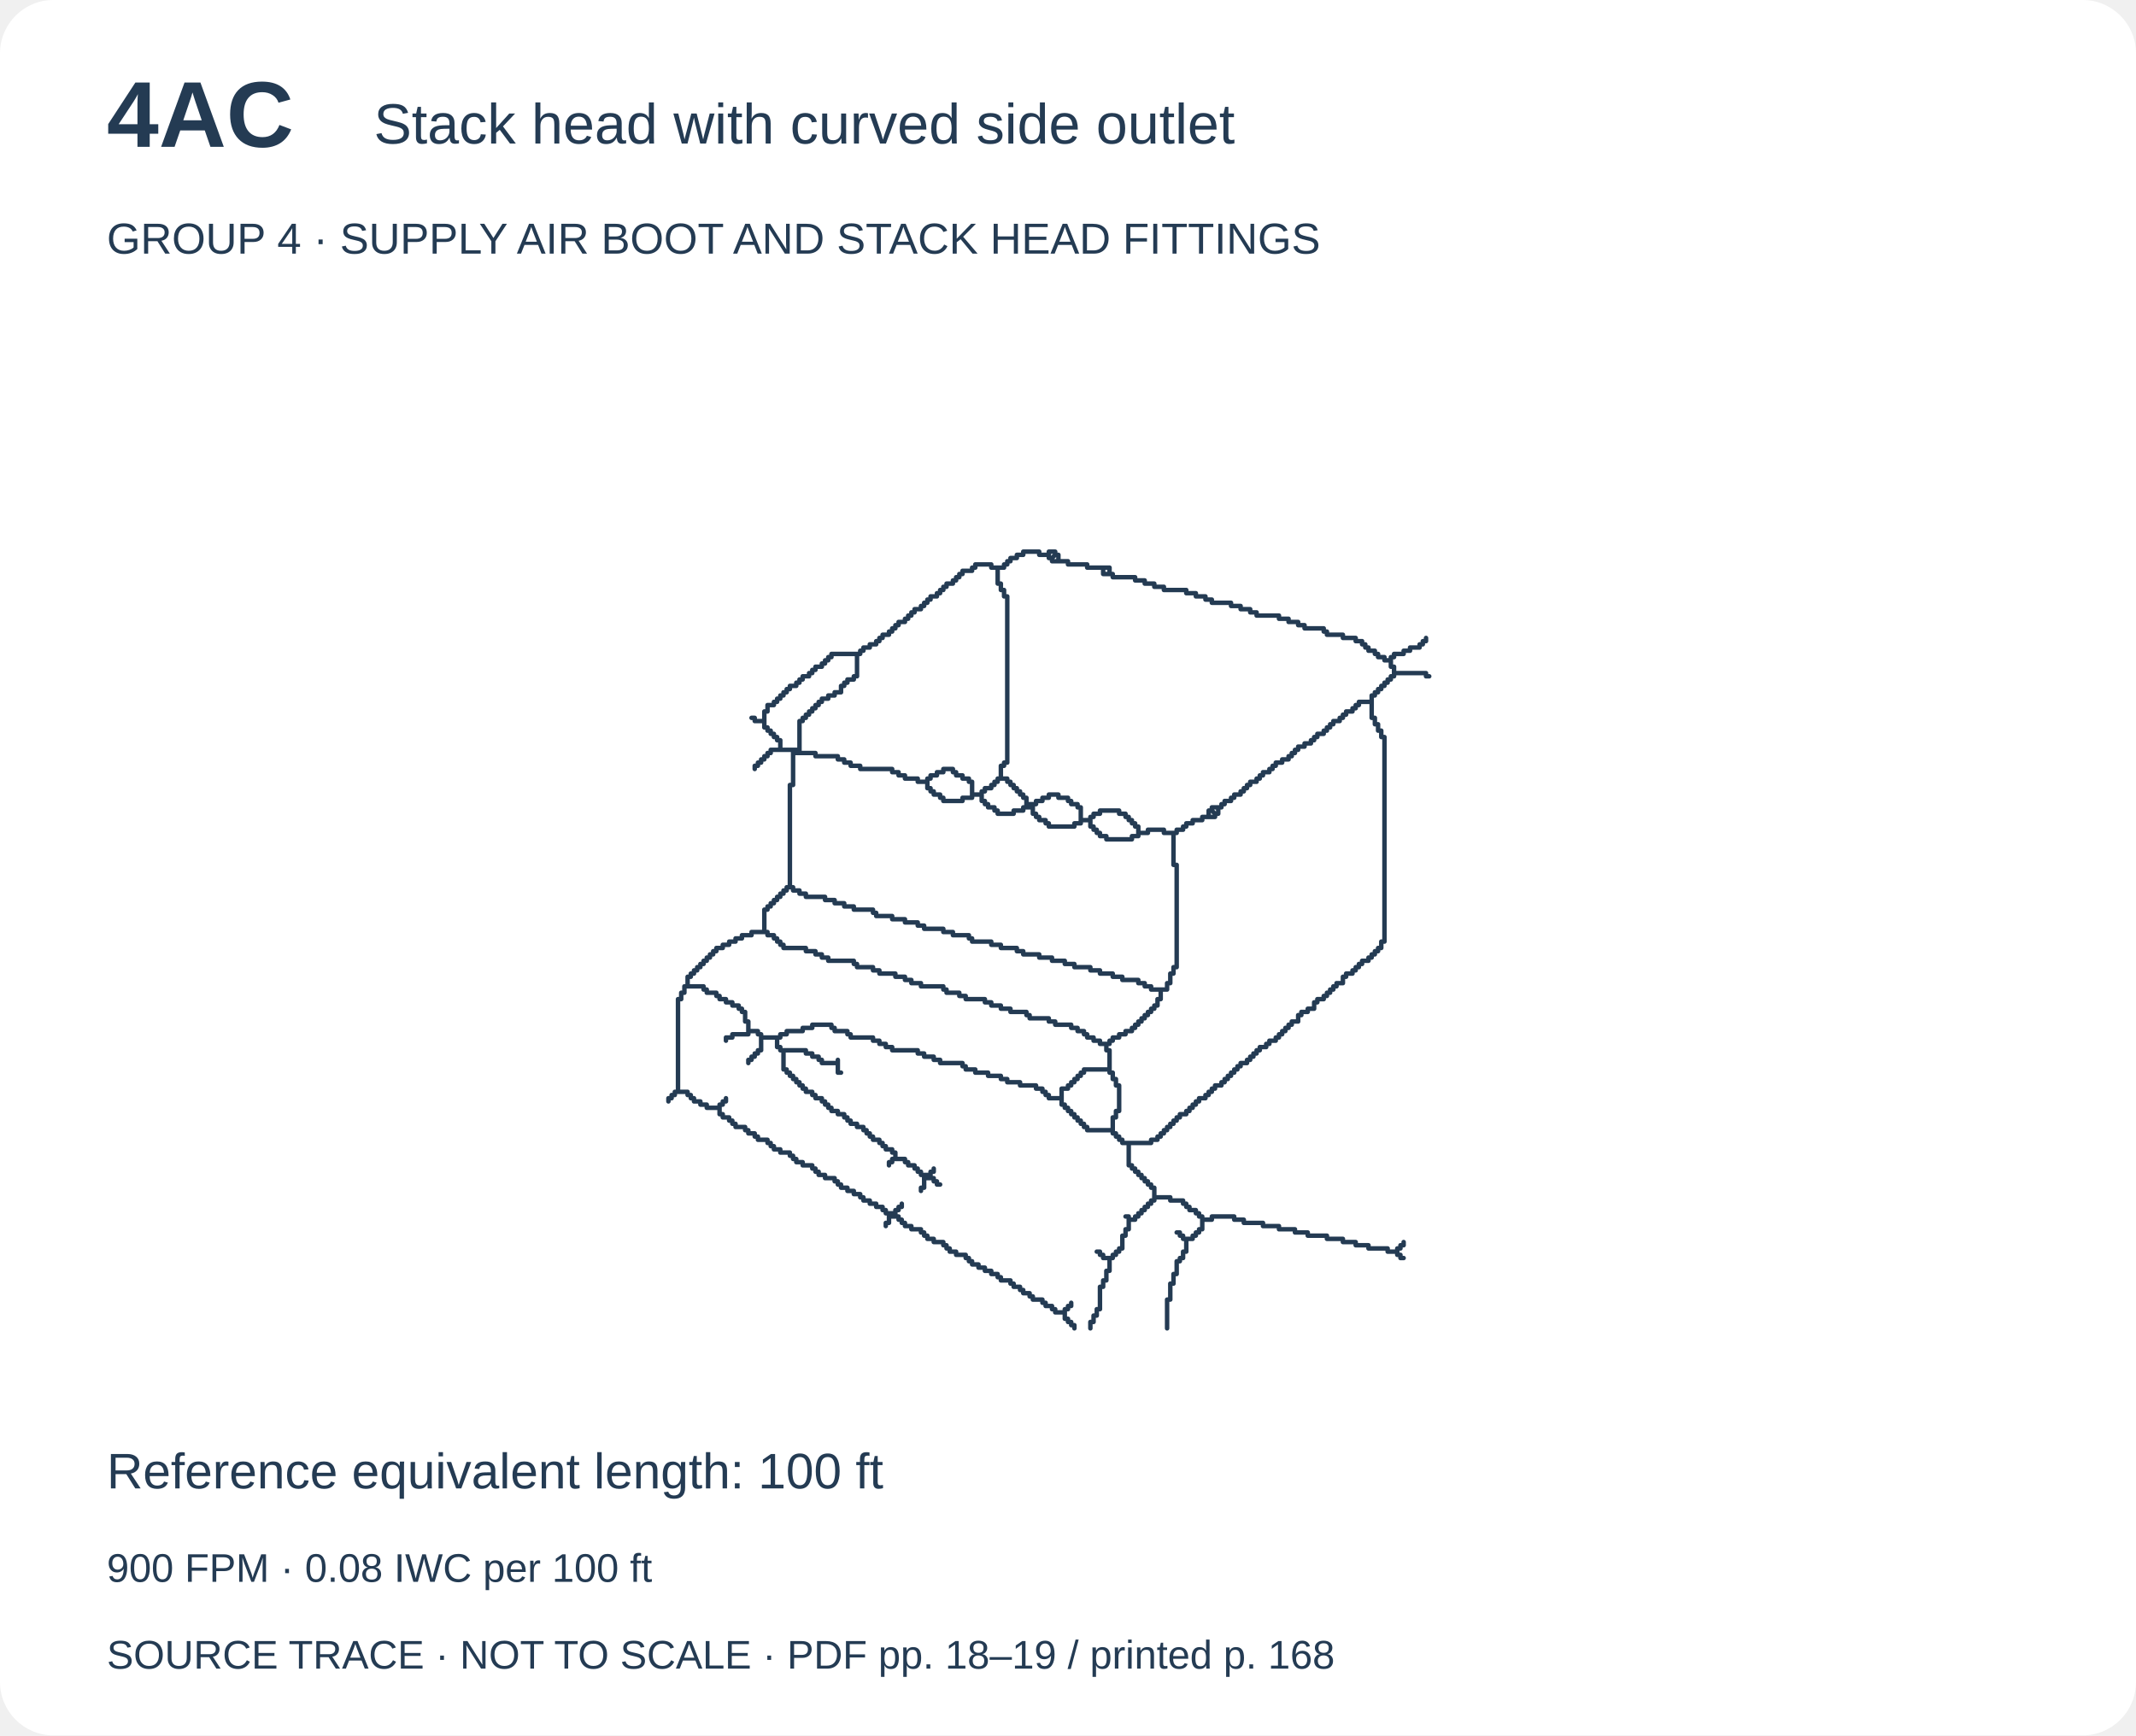
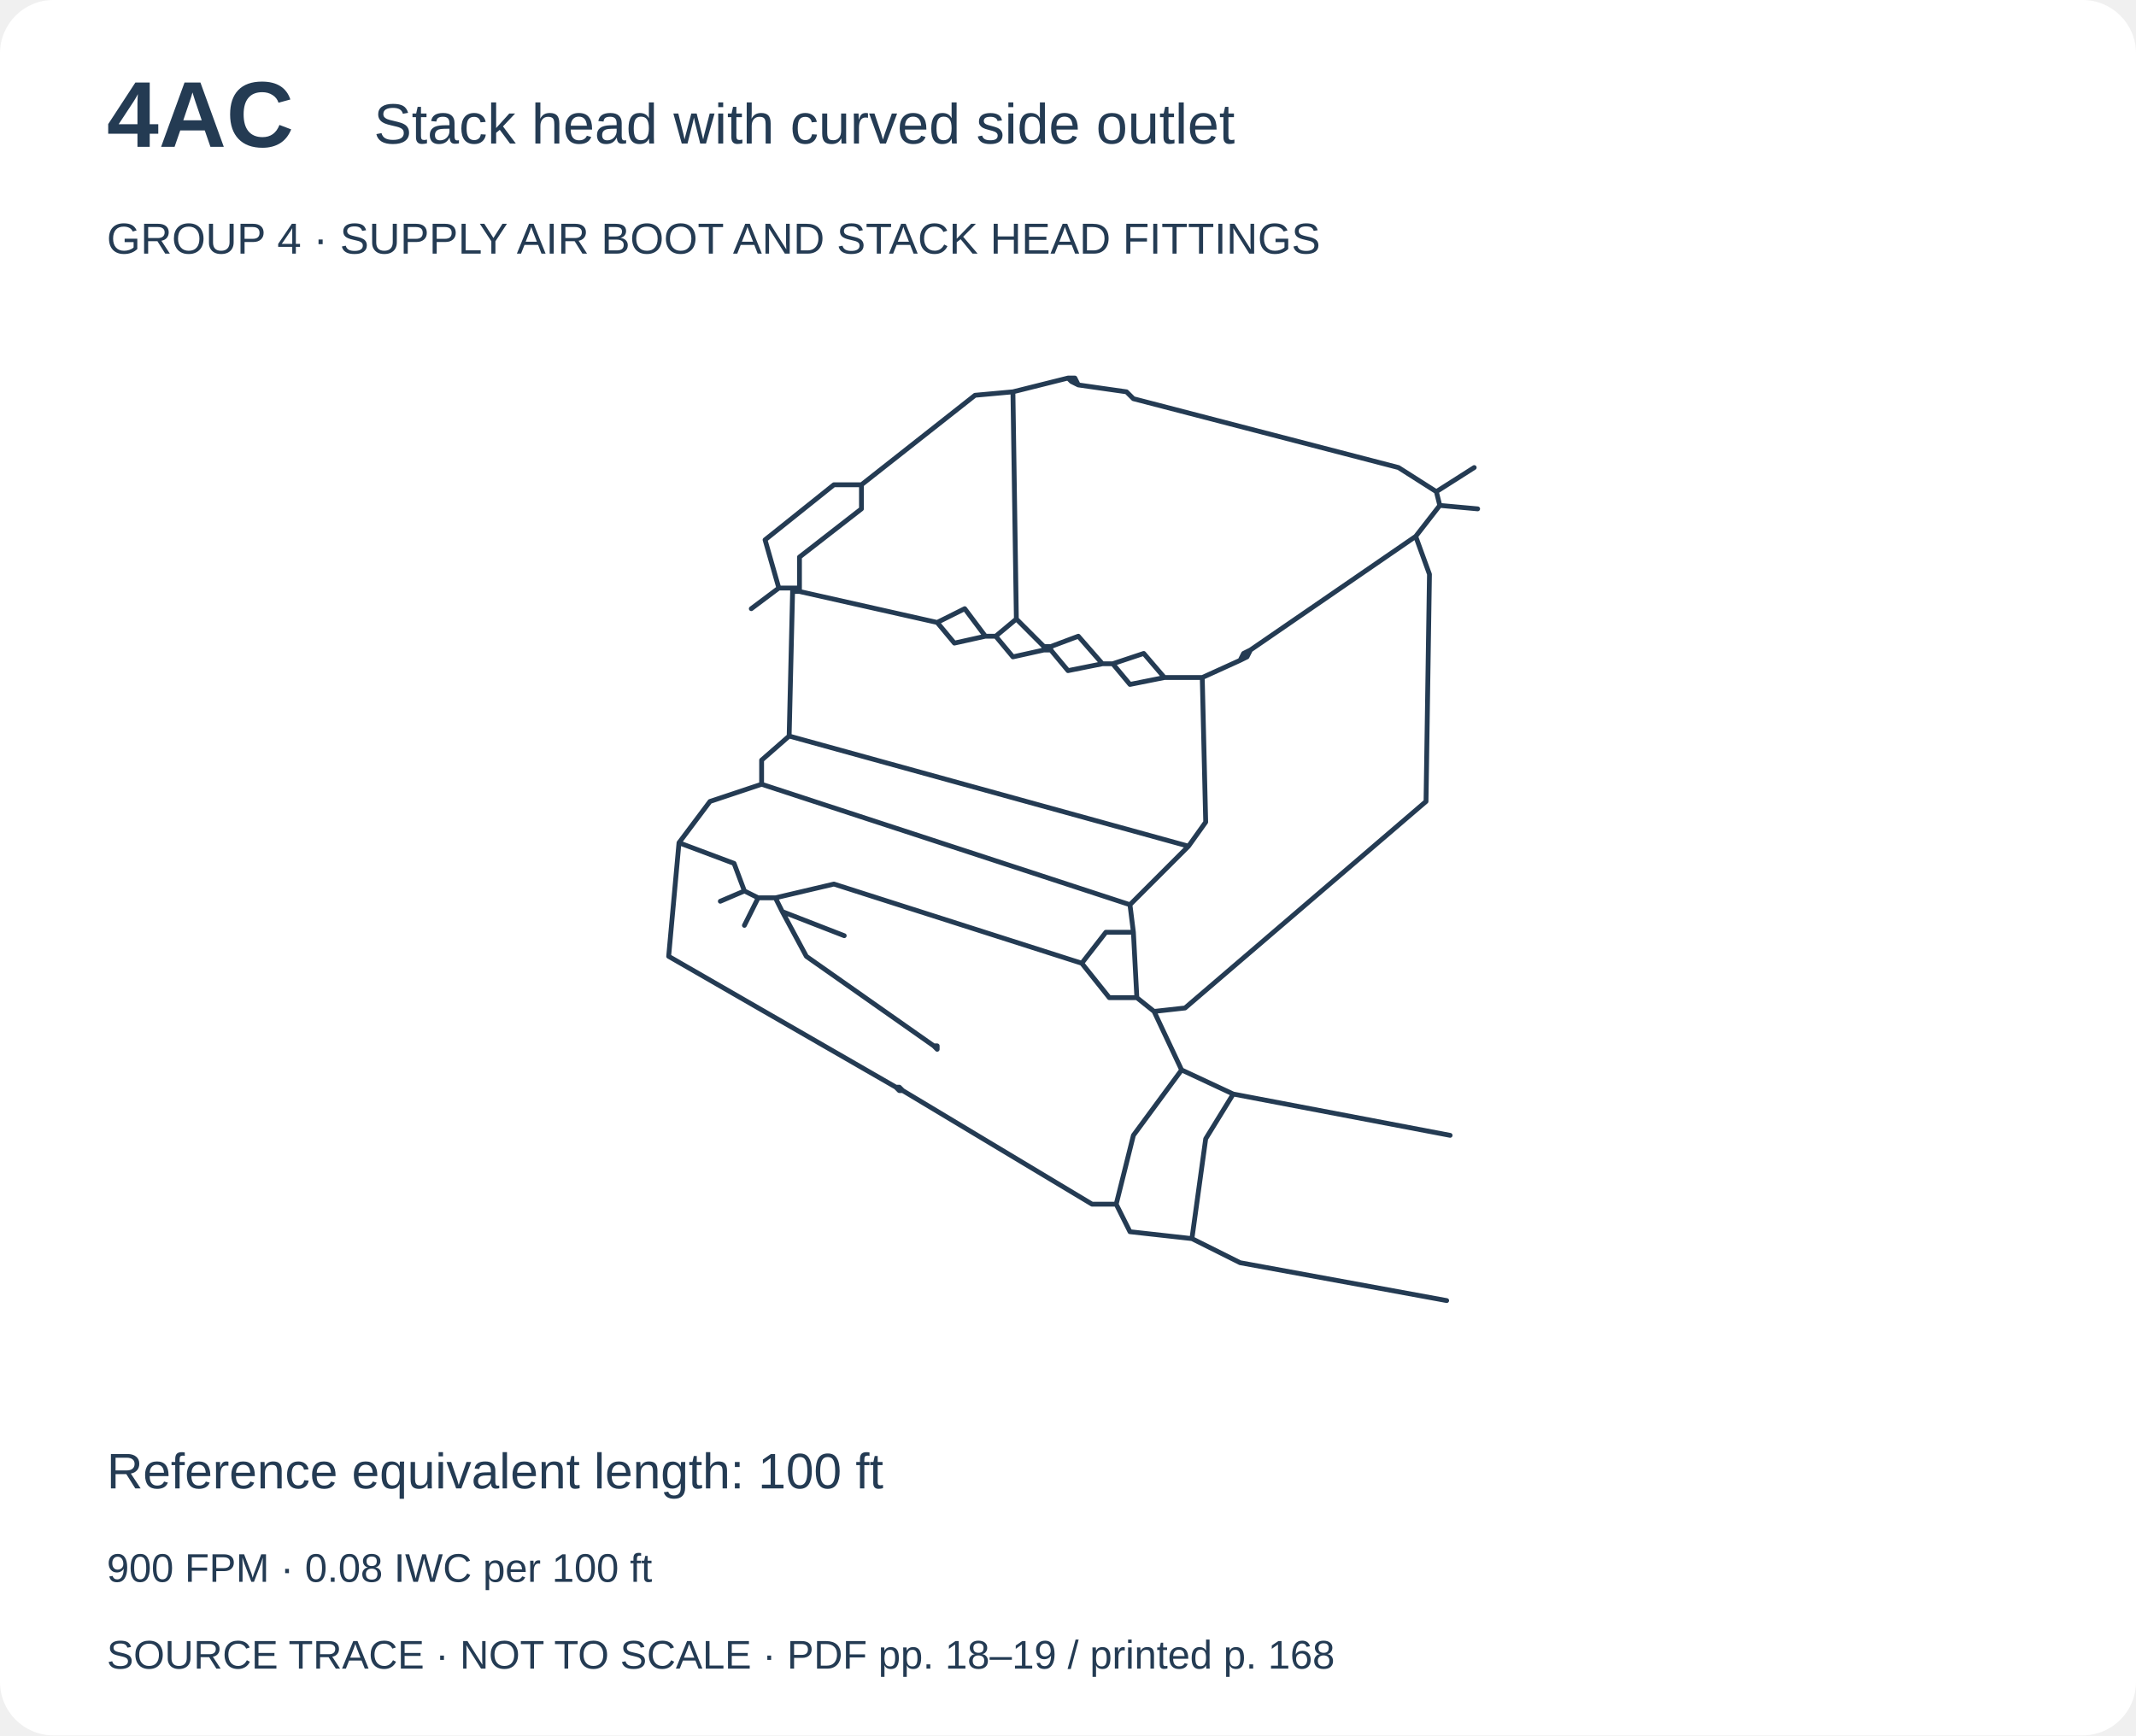
<svg xmlns="http://www.w3.org/2000/svg" width="640" height="520" viewBox="0 0 640 520" role="img" aria-labelledby="title desc">
  <style>text{font-family:Arial,sans-serif;fill:#243b53}</style>
  <rect width="640" height="520" rx="16" fill="white" />
  <text x="32" y="44" font-size="28" font-weight="700">4AC</text>
  <text x="112" y="43" font-size="17">Stack head with curved side outlet</text>
  <text x="32" y="76" font-size="13">GROUP 4 · SUPPLY AIR BOOT AND STACK HEAD FITTINGS</text>
-   <svg x="55" y="104" width="530" height="295" viewBox="0 0 300 308" preserveAspectRatio="xMidYMid meet">
-     <path d="M136 64L137 64M136 64L136 65M137 64L138 64M138 64L139 64M139 64L140 64M140 64L141 64M141 64L141 65M144 64L145 64M144 64L144 65M145 64L146 64M146 64L146 65M134 65L135 65M134 65L134 66M135 65L136 65M141 65L142 65M142 65L143 65M143 65L144 65M144 65L144 66M146 65L147 65M146 65L145 66M147 65L147 66M132 66L133 66M132 66L132 67M133 66L134 66M144 66L145 66M145 66L145 67M147 66L147 67M131 67L132 67M131 67L131 68M145 67L146 67M146 67L147 67M147 67L148 67M148 67L149 67M149 67L150 67M150 67L150 68M121 68L122 68M121 68L121 69M122 68L123 68M123 68L124 68M124 68L125 68M125 68L126 68M126 68L126 69M130 68L131 68M130 68L130 69M150 68L151 68M151 68L152 68M152 68L153 68M153 68L154 68M154 68L155 68M155 68L156 68M156 68L156 69M120 69L121 69M120 69L120 70M126 69L127 69M127 69L128 69M128 69L129 69M128 69L128 70M129 69L130 69M156 69L157 69M157 69L158 69M158 69L159 69M159 69L160 69M160 69L161 69M161 69L162 69M161 69L161 70M162 69L163 69M163 69L163 70M117 70L118 70M117 70L117 71M118 70L119 70M119 70L120 70M128 70L128 71M161 70L161 71M163 70L163 71M116 71L117 71M116 71L116 72M128 71L128 72M161 71L162 71M162 71L163 71M163 71L164 71M164 71L164 72M115 72L116 72M115 72L115 73M128 72L128 73M164 72L165 72M165 72L166 72M166 72L167 72M167 72L168 72M168 72L169 72M169 72L170 72M170 72L171 72M171 72L171 73M114 73L115 73M114 73L114 74M128 73L128 74M171 73L172 73M172 73L173 73M173 73L174 73M174 73L174 74M112 74L113 74M112 74L112 75M113 74L114 74M128 74L129 74M129 74L129 75M174 74L175 74M175 74L176 74M176 74L177 74M177 74L177 75M111 75L112 75M111 75L111 76M129 75L129 76M177 75L178 75M178 75L179 75M179 75L180 75M180 75L180 76M110 76L111 76M110 76L110 77M129 76L130 76M130 76L130 77M180 76L181 76M181 76L182 76M182 76L183 76M183 76L184 76M184 76L185 76M185 76L186 76M186 76L187 76M187 76L187 77M109 77L110 77M109 77L109 78M130 77L130 78M187 77L188 77M188 77L189 77M189 77L190 77M190 77L190 78M107 78L108 78M107 78L107 79M108 78L109 78M130 78L131 78M131 78L131 79M190 78L191 78M191 78L192 78M192 78L193 78M193 78L193 79M106 79L107 79M106 79L106 80M131 79L131 80M193 79L194 79M194 79L195 79M195 79L195 80M105 80L106 80M105 80L105 81M131 80L131 81M195 80L196 80M196 80L197 80M197 80L198 80M198 80L199 80M199 80L200 80M200 80L201 80M201 80L201 81M104 81L105 81M104 81L104 82M131 81L131 82M201 81L202 81M202 81L203 81M203 81L204 81M204 81L204 82M102 82L103 82M102 82L102 83M103 82L104 82M131 82L131 83M204 82L205 82M205 82L206 82M206 82L207 82M207 82L207 83M101 83L102 83M101 83L101 84M131 83L131 84M207 83L208 83M208 83L209 83M209 83L209 84M100 84L101 84M100 84L100 85M131 84L131 85M209 84L210 84M210 84L211 84M211 84L212 84M212 84L213 84M213 84L214 84M214 84L215 84M215 84L216 84M216 84L216 85M99 85L100 85M99 85L99 86M131 85L131 86M216 85L217 85M217 85L218 85M218 85L219 85M219 85L219 86M97 86L98 86M97 86L97 87M98 86L99 86M131 86L131 87M219 86L220 86M220 86L221 86M221 86L222 86M222 86L222 87M96 87L97 87M96 87L96 88M131 87L131 88M222 87L223 87M223 87L224 87M224 87L224 88M95 88L96 88M95 88L95 89M131 88L131 89M224 88L225 88M225 88L226 88M226 88L227 88M227 88L228 88M228 88L229 88M229 88L230 88M230 88L230 89M94 89L95 89M94 89L94 90M131 89L131 90M230 89L231 89M231 89L231 90M92 90L93 90M92 90L92 91M93 90L94 90M131 90L131 91M231 90L232 90M232 90L233 90M233 90L234 90M234 90L235 90M235 90L236 90M236 90L236 91M91 91L92 91M91 91L91 92M131 91L131 92M236 91L237 91M237 91L238 91M238 91L239 91M239 91L240 91M240 91L240 92M262 91L262 92M90 92L91 92M90 92L90 93M131 92L131 93M240 92L241 92M241 92L242 92M242 92L242 93M261 92L262 92M261 92L261 93M88 93L89 93M88 93L88 94M89 93L90 93M131 93L131 94M242 93L243 93M243 93L243 94M260 93L261 93M260 93L260 94M86 94L87 94M86 94L86 95M87 94L88 94M131 94L131 95M243 94L244 94M244 94L244 95M257 94L258 94M257 94L257 95M258 94L259 94M259 94L260 94M85 95L86 95M85 95L85 96M131 95L131 96M244 95L245 95M245 95L246 95M246 95L246 96M255 95L256 95M255 95L255 96M256 95L257 95M76 96L77 96M76 96L76 97M77 96L78 96M78 96L79 96M79 96L80 96M80 96L81 96M81 96L82 96M82 96L83 96M83 96L84 96M84 96L85 96M84 96L84 97M131 96L131 97M246 96L247 96M247 96L247 97M252 96L253 96M252 96L252 97M253 96L254 96M254 96L255 96M75 97L76 97M75 97L75 98M84 97L84 98M131 97L131 98M247 97L248 97M248 97L249 97M249 97L249 98M251 97L252 97M251 97L251 98M74 98L75 98M74 98L74 99M84 98L84 99M131 98L131 99M249 98L250 98M250 98L251 98M251 98L251 99M73 99L74 99M73 99L73 100M84 99L84 100M131 99L131 100M251 99L251 100M71 100L72 100M71 100L71 101M72 100L73 100M84 100L84 101M131 100L131 101M251 100L252 100M252 100L252 101M70 101L71 101M70 101L70 102M84 101L84 102M131 101L131 102M252 101L252 102M69 102L70 102M69 102L69 103M84 102L84 103M131 102L131 103M252 102L253 102M252 102L252 103M253 102L254 102M254 102L255 102M255 102L256 102M256 102L257 102M257 102L258 102M258 102L259 102M259 102L260 102M260 102L261 102M261 102L262 102M262 102L262 103M67 103L68 103M67 103L67 104M68 103L69 103M83 103L84 103M83 103L83 104M131 103L131 104M251 103L252 103M251 103L251 104M262 103L263 103M66 104L67 104M66 104L66 105M81 104L82 104M81 104L81 105M82 104L83 104M131 104L131 105M250 104L251 104M250 104L250 105M65 105L66 105M65 105L65 106M80 105L81 105M80 105L80 106M131 105L131 106M249 105L250 105M249 105L249 106M63 106L64 106M63 106L63 107M64 106L65 106M79 106L80 106M79 106L79 107M131 106L131 107M248 106L249 106M248 106L248 107M62 107L63 107M62 107L62 108M79 107L79 108M131 107L131 108M247 107L248 107M247 107L247 108M61 108L62 108M61 108L61 109M77 108L78 108M77 108L77 109M78 108L79 108M131 108L131 109M246 108L247 108M246 108L246 109M60 109L61 109M60 109L60 110M75 109L76 109M75 109L75 110M76 109L77 109M131 109L131 110M245 109L246 109M245 109L245 110M59 110L60 110M59 110L59 111M73 110L74 110M73 110L73 111M74 110L75 110M131 110L131 111M245 110L245 111M58 111L59 111M58 111L58 112M72 111L73 111M72 111L72 112M131 111L131 112M241 111L242 111M241 111L241 112M242 111L243 111M243 111L244 111M244 111L245 111M245 111L245 112M56 112L57 112M56 112L56 113M57 112L58 112M71 112L72 112M71 112L71 113M131 112L131 113M240 112L241 112M240 112L240 113M245 112L245 113M56 113L56 114M70 113L71 113M70 113L70 114M131 113L131 114M239 113L240 113M239 113L239 114M245 113L245 114M55 114L56 114M55 114L55 115M69 114L70 114M69 114L69 115M131 114L131 115M237 114L238 114M237 114L237 115M238 114L239 114M245 114L245 115M55 115L55 116M68 115L69 115M68 115L68 116M131 115L131 116M236 115L237 115M236 115L236 116M245 115L245 116M51 116L52 116M52 116L52 117M55 116L55 117M67 116L68 116M67 116L67 117M131 116L131 117M235 116L236 116M235 116L235 117M245 116L246 116M246 116L246 117M52 117L53 117M53 117L54 117M54 117L55 117M55 117L55 118M66 117L67 117M66 117L66 118M131 117L131 118M233 117L234 117M233 117L233 118M234 117L235 117M246 117L246 118M55 118L55 119M66 118L66 119M131 118L131 119M232 118L233 118M232 118L232 119M246 118L247 118M247 118L247 119M55 119L56 119M56 119L56 120M66 119L66 120M131 119L131 120M231 119L232 119M231 119L231 120M247 119L247 120M56 120L57 120M57 120L57 121M66 120L66 121M131 120L131 121M230 120L231 120M230 120L230 121M247 120L248 120M248 120L248 121M57 121L58 121M58 121L58 122M66 121L66 122M131 121L131 122M228 121L229 121M228 121L228 122M229 121L230 121M248 121L248 122M58 122L59 122M59 122L59 123M66 122L66 123M131 122L131 123M227 122L228 122M227 122L227 123M248 122L249 122M249 122L249 123M59 123L60 123M60 123L60 124M66 123L66 124M131 123L131 124M226 123L227 123M226 123L226 124M249 123L249 124M60 124L60 125M66 124L66 125M131 124L131 125M224 124L225 124M224 124L224 125M225 124L226 124M249 124L249 125M60 125L60 126M66 125L66 126M131 125L131 126M222 125L223 125M222 125L222 126M223 125L224 125M249 125L249 126M57 126L58 126M57 126L57 127M58 126L59 126M59 126L60 126M60 126L61 126M61 126L62 126M62 126L63 126M63 126L64 126M64 126L65 126M64 126L64 127M65 126L66 126M65 126L65 127M66 126L66 127M131 126L131 127M221 126L222 126M221 126L221 127M249 126L249 127M56 127L57 127M56 127L56 128M64 127L65 127M64 127L64 128M65 127L66 127M66 127L67 127M67 127L68 127M68 127L69 127M69 127L70 127M70 127L71 127M71 127L71 128M131 127L131 128M220 127L221 127M220 127L220 128M249 127L249 128M55 128L56 128M55 128L55 129M64 128L64 129M71 128L72 128M72 128L73 128M73 128L74 128M74 128L75 128M75 128L76 128M76 128L77 128M77 128L78 128M78 128L78 129M131 128L131 129M219 128L220 128M219 128L219 129M249 128L249 129M54 129L55 129M54 129L54 130M64 129L64 130M78 129L79 129M79 129L80 129M80 129L80 130M131 129L131 130M217 129L218 129M217 129L217 130M218 129L219 129M249 129L249 130M53 130L54 130M53 130L53 131M64 130L64 131M80 130L81 130M81 130L82 130M82 130L82 131M130 130L131 130M130 130L130 131M215 130L216 130M215 130L215 131M216 130L217 130M249 130L249 131M52 131L53 131M52 131L52 132M64 131L64 132M82 131L83 131M83 131L84 131M84 131L85 131M85 131L85 132M129 131L130 131M129 131L129 132M214 131L215 131M214 131L214 132M249 131L249 132M64 132L64 133M85 132L86 132M86 132L87 132M87 132L88 132M88 132L89 132M89 132L90 132M90 132L91 132M91 132L92 132M92 132L93 132M93 132L94 132M94 132L95 132M95 132L95 133M111 132L112 132M111 132L111 133M112 132L113 132M113 132L114 132M114 132L114 133M129 132L129 133M213 132L214 132M213 132L213 133M249 132L249 133M64 133L64 134M95 133L96 133M96 133L97 133M97 133L97 134M109 133L110 133M109 133L109 134M110 133L111 133M114 133L115 133M115 133L115 134M129 133L129 134M211 133L212 133M211 133L211 134M212 133L213 133M249 133L249 134M64 134L64 135M97 134L98 134M98 134L99 134M99 134L99 135M107 134L108 134M107 134L107 135M108 134L109 134M115 134L116 134M116 134L117 134M117 134L117 135M129 134L129 135M210 134L211 134M210 134L210 135M249 134L249 135M64 135L64 136M99 135L100 135M100 135L101 135M101 135L102 135M102 135L103 135M103 135L103 136M106 135L107 135M106 135L106 136M117 135L118 135M118 135L119 135M119 135L119 136M128 135L129 135M128 135L128 136M129 135L130 135M130 135L131 135M131 135L131 136M209 135L210 135M209 135L209 136M249 135L249 136M64 136L64 137M103 136L104 136M104 136L105 136M105 136L106 136M106 136L106 137M119 136L120 136M120 136L120 137M127 136L128 136M127 136L127 137M131 136L132 136M132 136L132 137M207 136L208 136M207 136L207 137M208 136L209 136M249 136L249 137M63 137L64 137M63 137L63 138M106 137L106 138M120 137L120 138M126 137L127 137M126 137L126 138M132 137L133 137M133 137L133 138M206 137L207 137M206 137L206 138M249 137L249 138M63 138L63 139M106 138L107 138M107 138L107 139M120 138L120 139M124 138L125 138M124 138L124 139M125 138L126 138M133 138L134 138M134 138L134 139M205 138L206 138M205 138L205 139M249 138L249 139M63 139L63 140M107 139L108 139M108 139L108 140M120 139L120 140M123 139L124 139M123 139L123 140M134 139L135 139M135 139L135 140M204 139L205 139M204 139L204 140M249 139L249 140M63 140L63 141M108 140L109 140M109 140L110 140M110 140L110 141M120 140L121 140M120 140L120 141M121 140L122 140M122 140L123 140M123 140L123 141M135 140L136 140M136 140L136 141M144 140L145 140M144 140L144 141M145 140L146 140M146 140L147 140M147 140L147 141M202 140L203 140M202 140L202 141M203 140L204 140M249 140L249 141M63 141L63 142M110 141L111 141M111 141L111 142M117 141L118 141M117 141L117 142M118 141L119 141M119 141L120 141M123 141L123 142M136 141L137 141M137 141L137 142M142 141L143 141M142 141L142 142M143 141L144 141M147 141L148 141M148 141L149 141M149 141L150 141M150 141L150 142M201 141L202 141M201 141L201 142M249 141L249 142M63 142L63 143M111 142L112 142M112 142L113 142M113 142L114 142M114 142L115 142M115 142L116 142M116 142L117 142M123 142L124 142M124 142L124 143M137 142L137 143M140 142L141 142M140 142L140 143M141 142L142 142M150 142L151 142M151 142L151 143M199 142L200 142M199 142L199 143M200 142L201 142M249 142L249 143M63 143L63 144M124 143L125 143M125 143L125 144M137 143L138 143M137 143L137 144M138 143L139 143M138 143L138 144M139 143L140 143M139 143L139 144M151 143L152 143M152 143L153 143M153 143L153 144M198 143L199 143M198 143L198 144M249 143L249 144M63 144L63 145M125 144L126 144M126 144L127 144M127 144L127 145M136 144L137 144M136 144L136 145M137 144L138 144M138 144L139 144M139 144L139 145M153 144L154 144M154 144L154 145M195 144L196 144M195 144L195 145M196 144L197 144M197 144L198 144M197 144L197 145M249 144L249 145M63 145L63 146M127 145L128 145M128 145L128 146M133 145L134 145M133 145L133 146M134 145L135 145M135 145L136 145M139 145L139 146M154 145L154 146M160 145L161 145M160 145L160 146M161 145L162 145M162 145L163 145M163 145L164 145M164 145L165 145M165 145L166 145M166 145L166 146M194 145L195 145M194 145L194 146M195 145L196 146M197 145L197 146M249 145L249 146M63 146L63 147M128 146L129 146M129 146L130 146M130 146L131 146M131 146L132 146M132 146L133 146M139 146L140 146M140 146L140 147M154 146L154 147M158 146L159 146M158 146L158 147M159 146L160 146M166 146L167 146M167 146L168 146M168 146L168 147M194 146L194 147M196 146L197 146M196 146L196 147M249 146L249 147M63 147L63 148M140 147L141 147M141 147L141 148M154 147L154 148M157 147L158 147M157 147L157 148M168 147L169 147M169 147L169 148M192 147L193 147M192 147L192 148M193 147L194 147M194 147L195 147M195 147L196 147M249 147L249 148M63 148L63 149M141 148L142 148M142 148L143 148M143 148L143 149M154 148L155 148M154 148L154 149M155 148L156 148M156 148L157 148M157 148L157 149M169 148L170 148M170 148L170 149M189 148L190 148M189 148L189 149M190 148L191 148M191 148L192 148M249 148L249 149M63 149L63 150M143 149L144 149M144 149L144 150M152 149L153 149M152 149L152 150M153 149L154 149M157 149L157 150M170 149L171 149M171 149L171 150M187 149L188 149M187 149L187 150M188 149L189 149M249 149L249 150M63 150L63 151M144 150L145 150M145 150L146 150M146 150L147 150M147 150L148 150M148 150L149 150M149 150L150 150M150 150L151 150M151 150L152 150M157 150L158 150M158 150L158 151M171 150L172 150M172 150L172 151M186 150L187 150M186 150L186 151M249 150L249 151M63 151L63 152M158 151L159 151M159 151L159 152M172 151L172 152M175 151L176 151M175 151L175 152M176 151L177 151M177 151L178 151M178 151L179 151M179 151L180 151M180 151L180 152M184 151L185 151M184 151L184 152M185 151L186 151M249 151L249 152M63 152L63 153M159 152L160 152M160 152L160 153M172 152L173 152M172 152L172 153M173 152L174 152M174 152L175 152M180 152L181 152M181 152L182 152M182 152L183 152M183 152L184 152M183 152L183 153M249 152L249 153M63 153L63 154M160 153L161 153M161 153L162 153M162 153L162 154M170 153L171 153M170 153L170 154M171 153L172 153M183 153L183 154M249 153L249 154M63 154L63 155M162 154L163 154M163 154L164 154M164 154L165 154M165 154L166 154M166 154L167 154M167 154L168 154M168 154L169 154M169 154L170 154M183 154L183 155M249 154L249 155M63 155L63 156M183 155L183 156M249 155L249 156M63 156L63 157M183 156L183 157M249 156L249 157M63 157L63 158M183 157L183 158M249 157L249 158M63 158L63 159M183 158L183 159M249 158L249 159M63 159L63 160M183 159L183 160M249 159L249 160M63 160L63 161M183 160L183 161M249 160L249 161M63 161L63 162M183 161L183 162M249 161L249 162M63 162L63 163M183 162L184 162M184 162L184 163M249 162L249 163M63 163L63 164M184 163L184 164M249 163L249 164M63 164L63 165M184 164L184 165M249 164L249 165M63 165L63 166M184 165L184 166M249 165L249 166M63 166L63 167M184 166L184 167M249 166L249 167M63 167L63 168M184 167L184 168M249 167L249 168M63 168L63 169M184 168L184 169M249 168L249 169M62 169L63 169M62 169L62 170M63 169L64 169M64 169L64 170M184 169L184 170M249 169L249 170M61 170L62 170M61 170L61 171M64 170L65 170M65 170L66 170M66 170L66 171M184 170L184 171M249 170L249 171M60 171L61 171M60 171L60 172M66 171L67 171M67 171L68 171M68 171L68 172M184 171L184 172M249 171L249 172M59 172L60 172M59 172L59 173M68 172L69 172M69 172L70 172M70 172L71 172M71 172L72 172M72 172L73 172M73 172L74 172M74 172L74 173M184 172L184 173M249 172L249 173M58 173L59 173M58 173L58 174M74 173L75 173M75 173L76 173M76 173L77 173M77 173L77 174M184 173L184 174M249 173L249 174M57 174L58 174M57 174L57 175M77 174L78 174M78 174L79 174M79 174L80 174M80 174L80 175M184 174L184 175M249 174L249 175M56 175L57 175M56 175L56 176M80 175L81 175M81 175L82 175M82 175L83 175M83 175L83 176M184 175L184 176M249 175L249 176M55 176L56 176M55 176L55 177M83 176L84 176M84 176L85 176M85 176L86 176M86 176L87 176M87 176L88 176M88 176L89 176M89 176L89 177M184 176L184 177M249 176L249 177M55 177L55 178M89 177L90 177M90 177L90 178M184 177L184 178M249 177L249 178M55 178L55 179M90 178L91 178M91 178L92 178M92 178L93 178M93 178L94 178M94 178L95 178M95 178L95 179M184 178L184 179M249 178L249 179M55 179L55 180M95 179L96 179M96 179L97 179M97 179L98 179M98 179L99 179M99 179L99 180M184 179L184 180M249 179L249 180M55 180L55 181M99 180L100 180M100 180L101 180M101 180L102 180M102 180L103 180M103 180L103 181M184 180L184 181M249 180L249 181M55 181L55 182M103 181L104 181M104 181L105 181M105 181L105 182M184 181L184 182M249 181L249 182M55 182L55 183M105 182L106 182M106 182L107 182M107 182L108 182M108 182L109 182M109 182L110 182M110 182L111 182M111 182L111 183M184 182L184 183M249 182L249 183M51 183L52 183M51 183L51 184M52 183L53 183M53 183L54 183M54 183L55 183M55 183L56 183M56 183L56 184M111 183L112 183M112 183L113 183M113 183L114 183M114 183L114 184M184 183L184 184M249 183L249 184M48 184L49 184M48 184L48 185M49 184L50 184M50 184L51 184M56 184L57 184M57 184L58 184M58 184L58 185M114 184L115 184M115 184L116 184M116 184L117 184M117 184L118 184M118 184L119 184M119 184L119 185M184 184L184 185M249 184L249 185M46 185L47 185M46 185L46 186M47 185L48 185M58 185L59 185M59 185L59 186M119 185L120 185M120 185L120 186M184 185L184 186M249 185L249 186M44 186L45 186M44 186L44 187M45 186L46 186M59 186L60 186M60 186L60 187M120 186L121 186M121 186L122 186M122 186L123 186M123 186L124 186M124 186L125 186M125 186L126 186M126 186L126 187M184 186L184 187M248 186L249 186M248 186L248 187M42 187L43 187M42 187L42 188M43 187L44 187M60 187L61 187M61 187L61 188M126 187L127 187M127 187L128 187M128 187L129 187M129 187L129 188M184 187L184 188M248 187L248 188M40 188L41 188M40 188L40 189M41 188L42 188M61 188L62 188M62 188L63 188M63 188L64 188M64 188L65 188M65 188L66 188M66 188L67 188M67 188L68 188M68 188L68 189M129 188L130 188M130 188L131 188M131 188L132 188M132 188L133 188M133 188L134 188M134 188L134 189M184 188L184 189M247 188L248 188M247 188L247 189M39 189L40 189M39 189L39 190M68 189L69 189M69 189L70 189M70 189L71 189M71 189L71 190M134 189L135 189M135 189L136 189M136 189L136 190M184 189L184 190M246 189L247 189M246 189L246 190M38 190L39 190M38 190L38 191M71 190L72 190M72 190L73 190M73 190L73 191M136 190L137 190M137 190L138 190M138 190L139 190M139 190L140 190M140 190L141 190M141 190L141 191M184 190L184 191M245 190L246 190M245 190L245 191M37 191L38 191M37 191L37 192M73 191L74 191M74 191L75 191M75 191L75 192M141 191L142 191M142 191L143 191M143 191L144 191M144 191L145 191M145 191L145 192M184 191L184 192M244 191L245 191M244 191L244 192M36 192L37 192M36 192L36 193M75 192L76 192M76 192L77 192M77 192L78 192M78 192L79 192M79 192L80 192M80 192L81 192M81 192L82 192M82 192L83 192M83 192L83 193M145 192L146 192M146 192L147 192M147 192L148 192M148 192L149 192M149 192L149 193M184 192L184 193M242 192L243 192M242 192L242 193M243 192L244 192M35 193L36 193M35 193L35 194M83 193L84 193M84 193L84 194M149 193L150 193M150 193L151 193M151 193L152 193M152 193L152 194M184 193L184 194M241 193L242 193M241 193L241 194M34 194L35 194M34 194L34 195M84 194L85 194M85 194L86 194M86 194L87 194M87 194L88 194M88 194L89 194M89 194L89 195M152 194L153 194M153 194L154 194M154 194L155 194M155 194L156 194M156 194L157 194M157 194L157 195M183 194L184 194M183 194L183 195M240 194L241 194M240 194L240 195M33 195L34 195M33 195L33 196M89 195L90 195M90 195L91 195M91 195L91 196M157 195L158 195M158 195L159 195M159 195L160 195M160 195L160 196M183 195L183 196M239 195L240 195M239 195L239 196M32 196L33 196M32 196L32 197M91 196L92 196M92 196L93 196M93 196L94 196M94 196L95 196M95 196L96 196M96 196L96 197M160 196L161 196M161 196L162 196M162 196L163 196M163 196L164 196M164 196L164 197M182 196L183 196M182 196L182 197M237 196L238 196M237 196L237 197M238 196L239 196M31 197L32 197M31 197L31 198M96 197L97 197M97 197L98 197M98 197L99 197M99 197L99 198M164 197L165 197M165 197L166 197M166 197L167 197M167 197L167 198M182 197L182 198M236 197L237 197M236 197L236 198M31 198L31 199M99 198L100 198M100 198L101 198M101 198L101 199M167 198L168 198M168 198L169 198M169 198L170 198M170 198L171 198M171 198L172 198M172 198L172 199M182 198L182 199M236 198L236 199M31 199L31 200M101 199L102 199M102 199L103 199M103 199L104 199M104 199L104 200M172 199L173 199M173 199L174 199M174 199L174 200M181 199L182 199M181 199L181 200M234 199L235 199M234 199L234 200M235 199L236 199M30 200L31 200M30 200L30 201M31 200L32 200M32 200L33 200M33 200L34 200M34 200L35 200M35 200L36 200M36 200L36 201M104 200L105 200M105 200L106 200M106 200L107 200M107 200L108 200M108 200L109 200M109 200L110 200M110 200L111 200M111 200L111 201M174 200L175 200M175 200L176 200M176 200L176 201M181 200L181 201M233 200L234 200M233 200L233 201M30 201L30 202M36 201L37 201M37 201L37 202M111 201L112 201M112 201L112 202M176 201L177 201M177 201L178 201M178 201L179 201M179 201L180 201M179 201L179 202M180 201L181 201M232 201L233 201M232 201L232 202M29 202L30 202M29 202L29 203M37 202L38 202M38 202L39 202M39 202L40 202M40 202L40 203M112 202L113 202M113 202L114 202M114 202L115 202M115 202L116 202M116 202L116 203M179 202L179 203M231 202L232 202M231 202L231 203M29 203L29 204M40 203L41 203M41 203L41 204M116 203L117 203M117 203L118 203M118 203L118 204M179 203L179 204M230 203L231 203M230 203L230 204M28 204L29 204M28 204L28 205M41 204L42 204M42 204L43 204M43 204L43 205M118 204L119 204M119 204L120 204M120 204L121 204M121 204L122 204M122 204L123 204M123 204L124 204M124 204L124 205M178 204L179 204M178 204L178 205M228 204L229 204M228 204L228 205M229 204L230 204M28 205L28 206M43 205L44 205M44 205L45 205M45 205L45 206M124 205L125 205M125 205L126 205M126 205L126 206M178 205L178 206M227 205L228 205M227 205L227 206M28 206L28 207M45 206L46 206M46 206L47 206M47 206L47 207M126 206L127 206M127 206L128 206M128 206L129 206M129 206L129 207M177 206L178 206M177 206L177 207M227 206L227 207M28 207L28 208M47 207L48 207M48 207L48 208M129 207L130 207M130 207L131 207M131 207L132 207M132 207L132 208M176 207L177 207M176 207L176 208M225 207L226 207M225 207L225 208M226 207L227 207M28 208L28 209M48 208L49 208M49 208L49 209M132 208L133 208M133 208L134 208M134 208L135 208M135 208L136 208M136 208L137 208M137 208L137 209M175 208L176 208M175 208L175 209M223 208L224 208M223 208L223 209M224 208L225 208M28 209L28 210M49 209L49 210M137 209L138 209M138 209L138 210M174 209L175 209M174 209L174 210M222 209L223 209M222 209L222 210M28 210L28 211M49 210L49 211M138 210L139 210M139 210L140 210M140 210L141 210M141 210L142 210M142 210L143 210M143 210L144 210M144 210L144 211M173 210L174 210M173 210L173 211M222 210L222 211M28 211L28 212M49 211L50 211M50 211L50 212M144 211L145 211M145 211L146 211M146 211L146 212M172 211L173 211M172 211L172 212M220 211L221 211M220 211L220 212M221 211L222 211M28 212L28 213M50 212L50 213M70 212L71 212M70 212L70 213M71 212L72 212M72 212L73 212M73 212L74 212M74 212L75 212M75 212L76 212M76 212L76 213M146 212L147 212M147 212L148 212M148 212L149 212M149 212L150 212M150 212L151 212M151 212L151 213M171 212L172 212M171 212L171 213M219 212L220 212M219 212L219 213M28 213L28 214M50 213L50 214M67 213L68 213M67 213L67 214M68 213L69 213M69 213L70 213M76 213L77 213M77 213L77 214M151 213L152 213M152 213L153 213M153 213L153 214M170 213L171 213M170 213L170 214M218 213L219 213M218 213L218 214M28 214L28 215M50 214L51 214M50 214L50 215M51 214L52 214M52 214L53 214M53 214L53 215M62 214L63 214M62 214L62 215M63 214L64 214M64 214L65 214M65 214L66 214M66 214L67 214M77 214L78 214M78 214L79 214M79 214L80 214M80 214L81 214M81 214L81 215M153 214L154 214M154 214L155 214M155 214L155 215M168 214L169 214M168 214L168 215M169 214L170 214M217 214L218 214M217 214L217 215M28 215L28 216M45 215L46 215M45 215L45 216M46 215L47 215M47 215L48 215M48 215L49 215M49 215L50 215M53 215L54 215M54 215L54 216M60 215L61 215M60 215L60 216M61 215L62 215M81 215L82 215M82 215L82 216M155 215L156 215M156 215L156 216M166 215L167 215M166 215L166 216M167 215L168 215M216 215L217 215M216 215L216 216M28 216L28 217M43 216L44 216M43 216L43 217M44 216L45 216M54 216L55 216M54 216L54 217M55 216L56 216M56 216L57 216M57 216L58 216M58 216L59 216M59 216L60 216M59 216L59 217M82 216L83 216M83 216L84 216M84 216L85 216M85 216L86 216M86 216L87 216M87 216L88 216M88 216L89 216M89 216L89 217M156 216L157 216M157 216L158 216M158 216L158 217M164 216L165 216M164 216L164 217M165 216L166 216M215 216L216 216M215 216L215 217M28 217L28 218M54 217L54 218M59 217L59 218M89 217L90 217M90 217L91 217M91 217L91 218M158 217L159 217M159 217L160 217M160 217L160 218M163 217L164 217M163 217L163 218M213 217L214 217M213 217L213 218M214 217L215 217M28 218L28 219M54 218L54 219M59 218L59 219M91 218L92 218M92 218L93 218M93 218L93 219M160 218L161 218M161 218L162 218M162 218L163 218M162 218L162 219M212 218L213 218M212 218L212 219M28 219L28 220M54 219L54 220M59 219L60 219M60 219L60 220M93 219L94 219M94 219L95 219M95 219L95 220M162 219L162 220M210 219L211 219M210 219L210 220M211 219L212 219M28 220L28 221M53 220L54 220M53 220L53 221M60 220L61 220M61 220L62 220M61 220L61 221M62 220L63 220M63 220L64 220M64 220L65 220M65 220L66 220M66 220L67 220M67 220L68 220M68 220L68 221M95 220L96 220M96 220L97 220M97 220L98 220M98 220L99 220M99 220L100 220M100 220L101 220M101 220L102 220M102 220L103 220M103 220L103 221M162 220L163 220M163 220L163 221M209 220L210 220M209 220L209 221M28 221L28 222M52 221L53 221M52 221L52 222M61 221L61 222M68 221L69 221M69 221L70 221M70 221L70 222M103 221L104 221M104 221L105 221M105 221L105 222M163 221L163 222M208 221L209 221M208 221L208 222M28 222L28 223M51 222L52 222M51 222L51 223M61 222L61 223M70 222L71 222M71 222L72 222M72 222L72 223M105 222L106 222M106 222L107 222M107 222L108 222M108 222L108 223M163 222L163 223M207 222L208 222M207 222L207 223M28 223L28 224M50 223L51 223M50 223L50 224M61 223L61 224M72 223L73 223M73 223L73 224M78 223L78 224M108 223L109 223M109 223L110 223M110 223L110 224M163 223L163 224M206 223L207 223M206 223L206 224M28 224L28 225M61 224L61 225M73 224L74 224M74 224L75 224M75 224L76 224M76 224L77 224M77 224L78 224M78 224L78 225M110 224L111 224M111 224L112 224M112 224L113 224M113 224L114 224M114 224L115 224M115 224L116 224M116 224L117 224M117 224L117 225M163 224L163 225M204 224L205 224M204 224L204 225M205 224L206 224M28 225L28 226M61 225L61 226M78 225L78 226M117 225L118 225M118 225L118 226M163 225L163 226M203 225L204 225M203 225L203 226M28 226L28 227M61 226L62 226M62 226L62 227M78 226L78 227M118 226L119 226M119 226L120 226M120 226L121 226M121 226L121 227M155 226L156 226M155 226L155 227M156 226L157 226M157 226L158 226M158 226L159 226M159 226L160 226M160 226L161 226M161 226L162 226M162 226L163 226M163 226L163 227M202 226L203 226M202 226L202 227M28 227L28 228M62 227L63 227M63 227L63 228M78 227L79 227M121 227L122 227M122 227L123 227M123 227L124 227M124 227L125 227M125 227L125 228M154 227L155 227M154 227L154 228M163 227L164 227M164 227L164 228M201 227L202 227M201 227L201 228M28 228L28 229M63 228L64 228M64 228L64 229M125 228L126 228M126 228L127 228M127 228L128 228M128 228L129 228M129 228L129 229M153 228L154 228M153 228L153 229M164 228L164 229M200 228L201 228M200 228L200 229M28 229L28 230M64 229L65 229M65 229L65 230M129 229L130 229M130 229L131 229M131 229L131 230M152 229L153 229M152 229L152 230M164 229L165 229M165 229L165 230M199 229L200 229M199 229L199 230M28 230L28 231M65 230L66 230M66 230L66 231M131 230L132 230M132 230L133 230M133 230L134 230M134 230L135 230M135 230L135 231M151 230L152 230M151 230L151 231M165 230L165 231M198 230L199 230M198 230L198 231M28 231L28 232M66 231L67 231M67 231L67 232M135 231L136 231M136 231L137 231M137 231L138 231M138 231L139 231M139 231L140 231M140 231L140 232M150 231L151 231M150 231L150 232M165 231L166 231M166 231L166 232M196 231L197 231M196 231L196 232M197 231L198 231M28 232L28 233M67 232L68 232M68 232L68 233M140 232L141 232M141 232L142 232M142 232L142 233M148 232L149 232M148 232L148 233M149 232L150 232M166 232L166 233M195 232L196 232M195 232L195 233M27 233L28 233M27 233L27 234M28 233L29 233M29 233L30 233M30 233L31 233M31 233L31 234M68 233L69 233M69 233L70 233M70 233L70 234M142 233L143 233M143 233L143 234M148 233L148 234M166 233L166 234M194 233L195 233M194 233L194 234M26 234L27 234M26 234L26 235M31 234L32 234M32 234L32 235M70 234L71 234M71 234L71 235M143 234L144 234M144 234L144 235M148 234L148 235M166 234L166 235M193 234L194 234M193 234L193 235M25 235L26 235M25 235L25 236M32 235L33 235M33 235L33 236M43 235L43 236M71 235L72 235M72 235L73 235M73 235L73 236M144 235L145 235M145 235L146 235M146 235L147 235M147 235L148 235M148 235L148 236M166 235L166 236M191 235L192 235M191 235L191 236M192 235L193 235M33 236L34 236M34 236L35 236M35 236L35 237M42 236L43 236M42 236L42 237M73 236L74 236M74 236L74 237M148 236L148 237M166 236L166 237M190 236L191 236M190 236L190 237M35 237L36 237M36 237L37 237M37 237L37 238M41 237L42 237M41 237L41 238M74 237L75 237M75 237L75 238M148 237L149 237M149 237L149 238M166 237L166 238M189 237L190 237M189 237L189 238M37 238L38 238M38 238L39 238M39 238L40 238M40 238L41 238M41 238L41 239M75 238L76 238M76 238L76 239M149 238L150 238M150 238L150 239M166 238L166 239M188 238L189 238M188 238L188 239M41 239L41 240M76 239L77 239M77 239L78 239M78 239L78 240M150 239L151 239M151 239L151 240M165 239L166 239M165 239L165 240M187 239L188 239M187 239L187 240M41 240L42 240M42 240L42 241M78 240L79 240M79 240L80 240M80 240L80 241M151 240L152 240M152 240L152 241M165 240L165 241M185 240L186 240M185 240L185 241M186 240L187 240M42 241L43 241M43 241L44 241M44 241L44 242M80 241L81 241M81 241L81 242M152 241L153 241M153 241L153 242M164 241L165 241M164 241L164 242M184 241L185 241M184 241L184 242M44 242L45 242M45 242L45 243M81 242L82 242M82 242L82 243M153 242L154 242M154 242L154 243M164 242L164 243M183 242L184 242M183 242L183 243M45 243L46 243M46 243L46 244M82 243L83 243M83 243L84 243M84 243L84 244M154 243L155 243M155 243L155 244M164 243L164 244M182 243L183 243M182 243L182 244M46 244L47 244M47 244L48 244M48 244L49 244M49 244L49 245M84 244L85 244M85 244L86 244M86 244L86 245M155 244L156 244M156 244L156 245M164 244L164 245M181 244L182 244M181 244L181 245M49 245L50 245M50 245L50 246M86 245L87 245M87 245L87 246M156 245L157 245M157 245L158 245M158 245L159 245M159 245L160 245M160 245L161 245M161 245L162 245M162 245L163 245M163 245L164 245M164 245L164 246M180 245L181 245M180 245L180 246M50 246L51 246M51 246L52 246M52 246L52 247M87 246L88 246M88 246L88 247M164 246L165 246M165 246L165 247M179 246L180 246M179 246L179 247M52 247L53 247M53 247L53 248M88 247L89 247M89 247L89 248M165 247L166 247M166 247L166 248M178 247L179 247M178 247L178 248M53 248L54 248M54 248L55 248M55 248L56 248M56 248L56 249M89 248L90 248M90 248L91 248M91 248L91 249M166 248L167 248M167 248L167 249M176 248L177 248M176 248L176 249M177 248L178 248M56 249L57 249M57 249L57 250M91 249L92 249M92 249L92 250M167 249L168 249M168 249L169 249M169 249L170 249M169 249L169 250M170 249L171 249M171 249L172 249M172 249L173 249M173 249L174 249M174 249L175 249M175 249L176 249M57 250L58 250M58 250L58 251M92 250L93 250M93 250L93 251M169 250L169 251M58 251L59 251M59 251L60 251M60 251L60 252M93 251L94 251M94 251L95 251M95 251L95 252M169 251L169 252M60 252L61 252M61 252L62 252M62 252L63 252M63 252L63 253M95 252L96 252M96 252L96 253M169 252L169 253M63 253L64 253M64 253L64 254M96 253L96 254M169 253L169 254M64 254L65 254M65 254L65 255M95 254L96 254M95 254L95 255M96 254L97 254M97 254L98 254M98 254L99 254M99 254L99 255M169 254L169 255M65 255L66 255M66 255L67 255M67 255L67 256M94 255L95 255M94 255L94 256M99 255L100 255M100 255L100 256M169 255L169 256M67 256L68 256M68 256L69 256M69 256L70 256M70 256L70 257M100 256L101 256M101 256L102 256M102 256L102 257M169 256L170 256M170 256L170 257M70 257L71 257M71 257L71 258M102 257L103 257M103 257L103 258M108 257L108 258M170 257L171 257M171 257L171 258M71 258L72 258M72 258L72 259M103 258L104 258M104 258L104 259M107 258L108 258M107 258L107 259M171 258L172 258M172 258L172 259M72 259L73 259M73 259L74 259M74 259L74 260M104 259L105 259M105 259L106 259M105 259L105 260M106 259L107 259M106 259L106 260M107 259L107 260M172 259L173 259M173 259L173 260M74 260L75 260M75 260L76 260M76 260L77 260M77 260L77 261M105 260L106 260M105 260L105 261M106 260L107 260M107 260L108 260M108 260L108 261M173 260L174 260M174 260L174 261M77 261L78 261M78 261L78 262M105 261L105 262M108 261L109 261M109 261L109 262M174 261L175 261M175 261L175 262M78 262L79 262M79 262L79 263M105 262L105 263M109 262L110 262M175 262L176 262M176 262L176 263M79 263L80 263M80 263L81 263M81 263L81 264M104 263L105 263M104 263L104 264M176 263L177 263M177 263L177 264M81 264L82 264M82 264L83 264M83 264L83 265M177 264L177 265M83 265L84 265M84 265L85 265M85 265L85 266M177 265L177 266M85 266L86 266M86 266L86 267M177 266L178 266M177 266L177 267M178 266L179 266M179 266L180 266M180 266L181 266M181 266L182 266M182 266L182 267M86 267L87 267M87 267L88 267M88 267L88 268M176 267L177 267M176 267L176 268M182 267L183 267M183 267L184 267M184 267L185 267M185 267L186 267M186 267L186 268M88 268L89 268M89 268L90 268M90 268L90 269M98 268L98 269M175 268L176 268M175 268L175 269M186 268L187 268M187 268L187 269M90 269L91 269M91 269L92 269M92 269L92 270M97 269L98 269M97 269L97 270M174 269L175 269M174 269L174 270M187 269L188 269M188 269L188 270M92 270L93 270M93 270L93 271M96 270L97 270M96 270L96 271M173 270L174 270M173 270L173 271M188 270L189 270M189 270L190 270M190 270L190 271M93 271L94 271M94 271L95 271M94 271L94 272M95 271L96 271M95 271L95 272M96 271L96 272M172 271L173 271M172 271L172 272M190 271L191 271M191 271L191 272M94 272L95 272M94 272L94 273M95 272L96 272M96 272L97 272M97 272L97 273M168 272L169 272M169 272L169 273M171 272L172 272M171 272L171 273M191 272L192 272M192 272L192 273M195 272L196 272M195 272L195 273M196 272L197 272M197 272L198 272M198 272L199 272M199 272L200 272M200 272L201 272M201 272L202 272M202 272L202 273M94 273L94 274M97 273L98 273M98 273L98 274M169 273L170 273M169 273L169 274M170 273L171 273M192 273L193 273M192 273L192 274M193 273L194 273M194 273L195 273M202 273L203 273M203 273L204 273M204 273L205 273M205 273L205 274M93 274L94 274M93 274L93 275M98 274L99 274M99 274L99 275M169 274L169 275M192 274L192 275M205 274L206 274M206 274L207 274M207 274L208 274M208 274L209 274M209 274L210 274M210 274L211 274M211 274L211 275M99 275L100 275M100 275L101 275M101 275L101 276M169 275L169 276M192 275L192 276M211 275L212 275M212 275L213 275M213 275L214 275M214 275L215 275M215 275L216 275M216 275L216 276M101 276L102 276M102 276L103 276M103 276L104 276M104 276L104 277M168 276L169 276M168 276L168 277M191 276L192 276M191 276L191 277M216 276L217 276M217 276L218 276M218 276L219 276M219 276L220 276M220 276L221 276M221 276L221 277M104 277L105 277M105 277L105 278M168 277L168 278M184 277L185 277M185 277L185 278M190 277L191 277M190 277L190 278M221 277L222 277M222 277L223 277M223 277L224 277M224 277L225 277M225 277L225 278M105 278L106 278M106 278L106 279M167 278L168 278M167 278L167 279M185 278L186 278M186 278L186 279M189 278L190 278M189 278L189 279M225 278L226 278M226 278L227 278M227 278L228 278M228 278L229 278M229 278L230 278M230 278L231 278M231 278L231 279M106 279L107 279M107 279L108 279M108 279L108 280M167 279L167 280M186 279L187 279M187 279L188 279M187 279L187 280M188 279L189 279M231 279L232 279M232 279L233 279M233 279L234 279M234 279L235 279M235 279L236 279M236 279L236 280M108 280L109 280M109 280L110 280M110 280L111 280M111 280L111 281M167 280L167 281M187 280L187 281M236 280L237 280M237 280L238 280M238 280L239 280M239 280L240 280M240 280L240 281M255 280L255 281M111 281L112 281M112 281L112 282M167 281L167 282M187 281L187 282M240 281L241 281M241 281L242 281M242 281L243 281M243 281L244 281M244 281L244 282M254 281L255 281M254 281L254 282M112 282L113 282M113 282L113 283M166 282L167 282M166 282L166 283M187 282L187 283M244 282L245 282M245 282L246 282M246 282L247 282M247 282L248 282M248 282L249 282M249 282L250 282M250 282L250 283M253 282L254 282M253 282L253 283M113 283L114 283M114 283L115 283M115 283L115 284M159 283L160 283M160 283L160 284M165 283L166 283M165 283L165 284M186 283L187 283M186 283L186 284M250 283L251 283M251 283L252 283M252 283L253 283M253 283L253 284M115 284L116 284M116 284L117 284M117 284L118 284M118 284L118 285M160 284L161 284M161 284L161 285M164 284L165 284M164 284L164 285M186 284L186 285M253 284L254 284M254 284L254 285M118 285L119 285M119 285L119 286M161 285L162 285M162 285L163 285M163 285L164 285M163 285L163 286M185 285L186 285M185 285L185 286M254 285L255 285M119 286L120 286M120 286L120 287M163 286L163 287M184 286L185 286M184 286L184 287M120 287L121 287M121 287L122 287M122 287L122 288M163 287L163 288M184 287L184 288M122 288L123 288M123 288L124 288M124 288L124 289M163 288L163 289M184 288L184 289M124 289L125 289M125 289L126 289M126 289L126 290M162 289L163 289M162 289L162 290M184 289L184 290M126 290L127 290M127 290L128 290M128 290L128 291M162 290L162 291M183 290L184 290M183 290L183 291M128 291L129 291M129 291L129 292M162 291L162 292M183 291L183 292M129 292L130 292M130 292L131 292M131 292L132 292M132 292L132 293M161 292L162 292M161 292L161 293M183 292L183 293M132 293L133 293M133 293L133 294M161 293L161 294M182 293L183 293M182 293L182 294M133 294L134 294M134 294L135 294M135 294L135 295M160 294L161 294M160 294L160 295M182 294L182 295M135 295L136 295M136 295L136 296M160 295L160 296M182 295L182 296M136 296L137 296M137 296L138 296M138 296L138 297M160 296L160 297M182 296L182 297M138 297L139 297M139 297L139 298M160 297L160 298M182 297L182 298M139 298L140 298M140 298L141 298M141 298L142 298M142 298L142 299M160 298L160 299M181 298L182 298M181 298L181 299M142 299L143 299M143 299L143 300M151 299L151 300M160 299L160 300M181 299L181 300M143 300L144 300M144 300L145 300M145 300L145 301M150 300L151 300M150 300L150 301M160 300L160 301M181 300L181 301M145 301L146 301M146 301L146 302M149 301L150 301M149 301L149 302M159 301L160 301M159 301L159 302M181 301L181 302M146 302L147 302M147 302L148 302M148 302L149 302M149 302L149 303M159 302L159 303M181 302L181 303M149 303L149 304M158 303L159 303M158 303L158 304M181 303L181 304M149 304L150 304M150 304L150 305M158 304L158 305M181 304L181 305M150 305L151 305M151 305L151 306M157 305L158 305M157 305L157 306M181 305L181 306M151 306L152 306M152 306L152 307M157 306L157 307M181 306L181 307" fill="none" stroke="#243b53" stroke-width="1.4" stroke-linecap="round" stroke-linejoin="round" />
+   <svg x="55" y="104" width="530" height="295" viewBox="77 80 254 286" preserveAspectRatio="xMidYMid meet">
+     <path d="M204 89L206 89M204 89L188 93M204 89L205 90M206 89L207 91M206 89L205 90M205 90L207 91M207 91L221 93M188 93L177 94L144 120M188 93L189 159M221 93L223 95M221 93L223 95M223 95L300 115L311 122M322 115L311 122M144 120L136 120L116 136L120 150M144 120L144 127L126 141L126 150M311 122L312 126M312 126L323 127M312 126L305 135M305 135L257 168M305 135L309 146L308 212L238 272L229 273M120 150L112 156M120 150L124 150M124 150L125 150M124 150L124 151M125 150L126 150M125 150L125 151M126 150L126 151M124 151L125 151M124 151L123 193M125 151L126 151M126 151L166 160M189 159L183 164M189 159L197 167M166 160L174 156L180 164M166 160L171 166L180 164M180 164L183 164M183 164L188 170L197 168M197 167L198 167M197 167L197 168M198 167L199 167M198 167L198 168M199 167L207 164L214 172M199 167L199 168M197 168L198 168M198 168L199 168M199 168L204 174L214 172M257 168L255 169M257 168L256 170M255 169L254 171M255 169L256 170M256 170L254 171M254 171L243 176M214 172L217 172M217 172L226 169L232 176M217 172L222 178L232 176M232 176L243 176M243 176L244 218L239 225M123 193L115 200L115 207M123 193L239 225M115 207L100 212L91 224M115 207L222 242M91 224L88 257L154 295M91 224L107 230L110 238M239 225L222 242M110 238L114 240M110 238L103 241M114 240L119 240M114 240L110 248M119 240L136 236L208 259M119 240L121 244M222 242L223 250M121 244L139 251M121 244L128 257L165 283M223 250L215 250L208 259M223 250L224 269M208 259L216 269L224 269M224 269L229 273M229 273L237 290M165 283L166 283M165 283L166 284M166 283L166 284M166 283L166 284M237 290L252 297M237 290L223 309L218 329M154 295L155 295M154 295L155 296M155 295L156 296M155 295L155 296M155 296L156 296M156 296L211 329L218 329M252 297L315 309M252 297L244 310L240 339M218 329L222 337L240 339M240 339L254 346L314 357" fill="none" stroke="#243b53" stroke-width="1.4" stroke-linecap="round" stroke-linejoin="round" />
  </svg>
  <text x="32" y="446" font-size="15">Reference equivalent length: 100 ft</text>
  <text x="32" y="474" font-size="12">900 FPM · 0.08 IWC per 100 ft</text>
  <text x="32" y="500" font-size="12">SOURCE TRACE · NOT TO SCALE · PDF pp. 18–19 / printed p. 168</text>
</svg>
